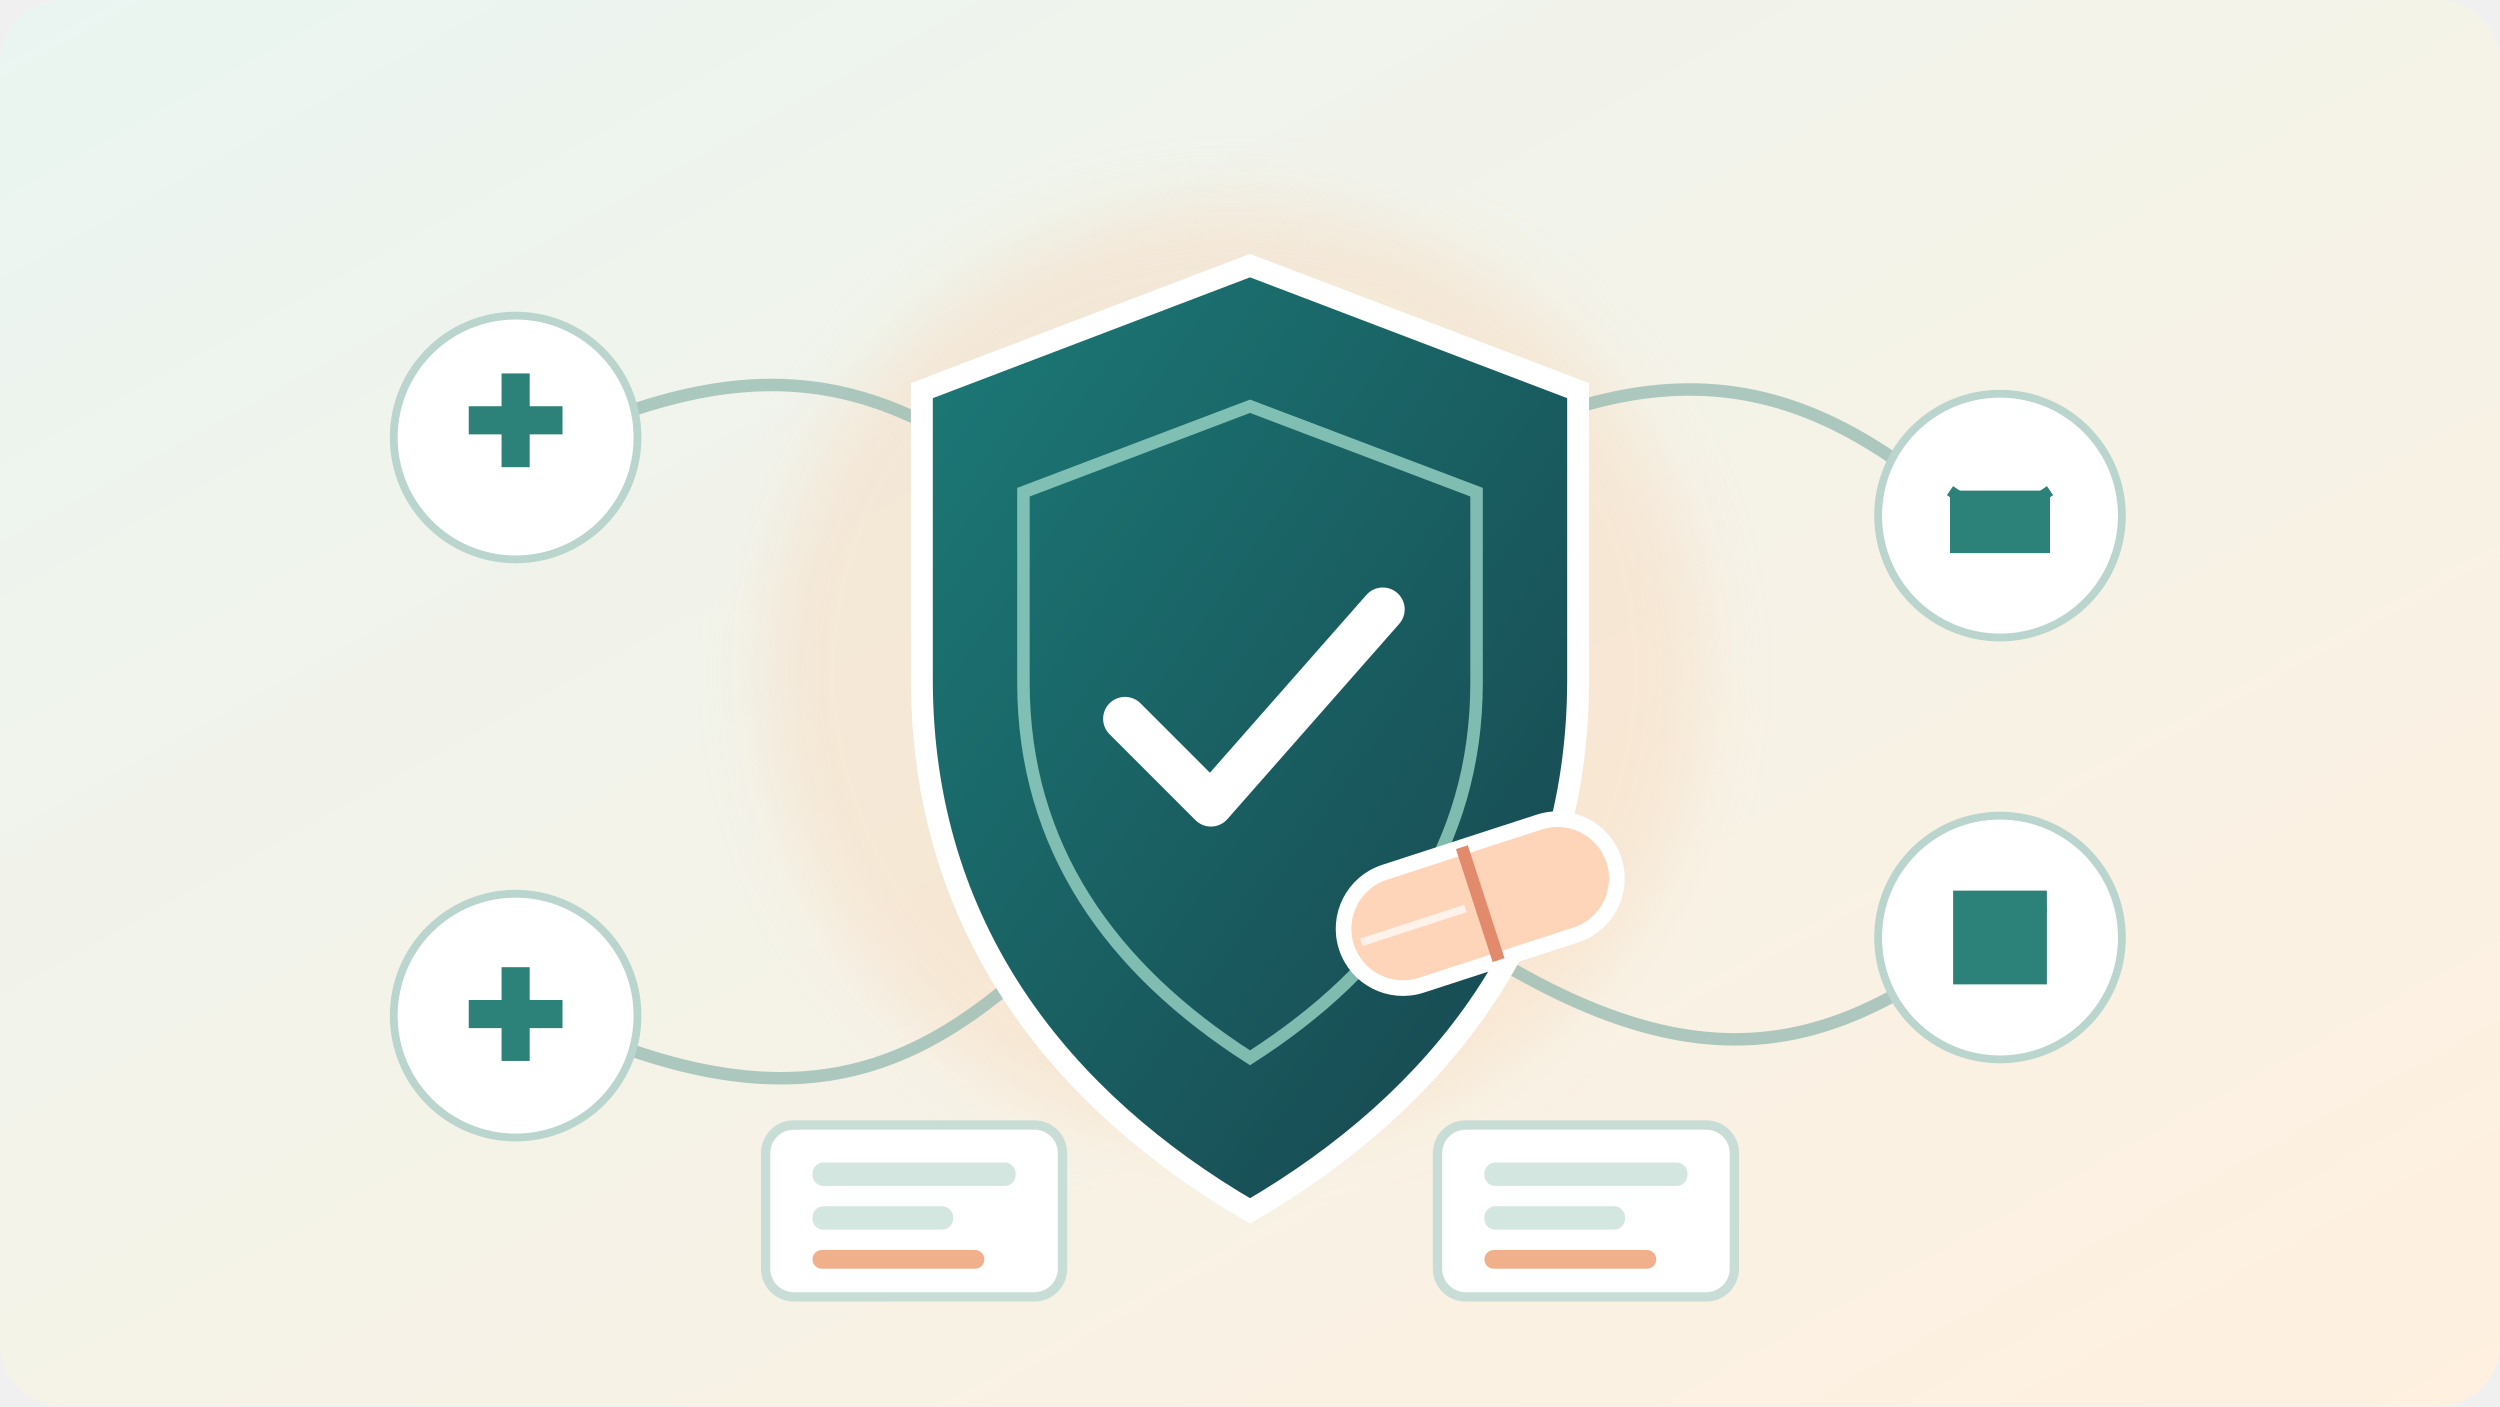
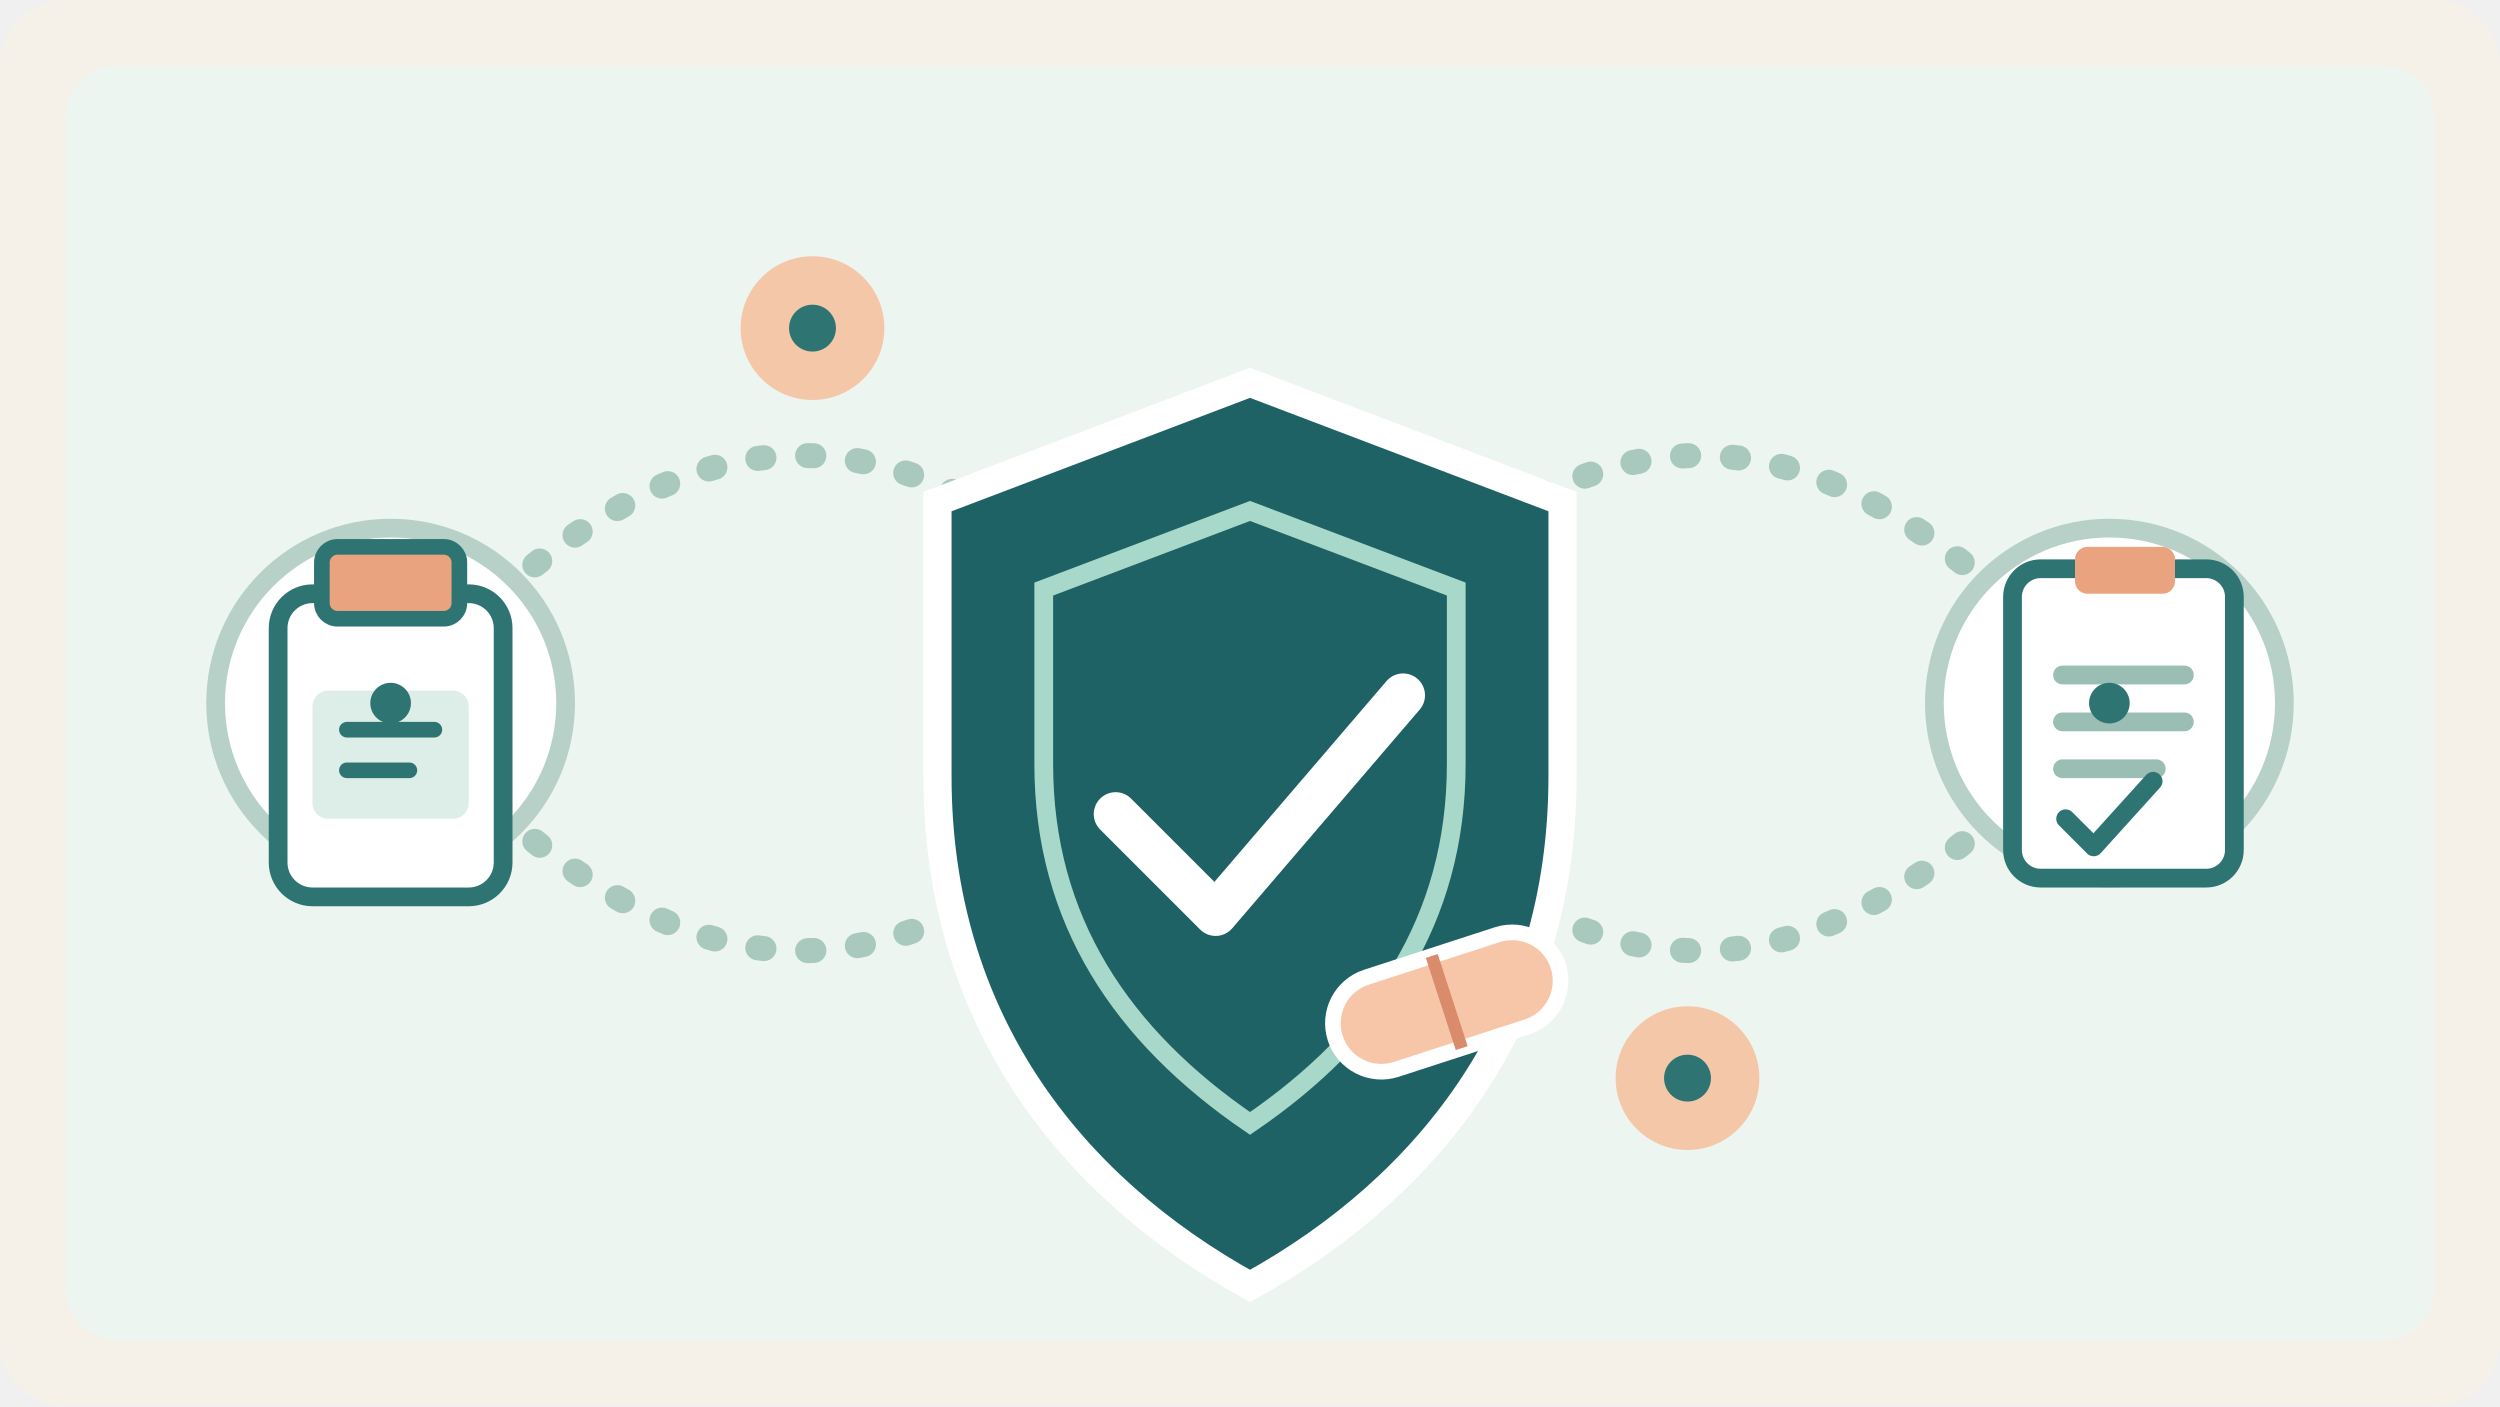
- <svg xmlns="http://www.w3.org/2000/svg" width="1600" height="900" viewBox="0 0 1600 900" role="img" aria-labelledby="t d">
-   <defs>
-     <linearGradient id="bg" x2="1" y2="1">
-       <stop stop-color="#eaf5f1" />
-       <stop offset="1" stop-color="#fff0df" />
-     </linearGradient>
-     <linearGradient id="sh" x2="1" y2="1">
-       <stop stop-color="#1c7b78" />
-       <stop offset="1" stop-color="#17434c" />
-     </linearGradient>
-     <filter id="s">
-       <feGaussianBlur stdDeviation="20" />
-     </filter>
-   </defs>
-   <rect width="1600" height="900" rx="40" fill="url(#bg)" />
-   <circle cx="790" cy="430" r="300" fill="#f9cda9" opacity=".3" filter="url(#s)" />
-   <g fill="none" stroke="#9abdb4" stroke-width="8" stroke-linecap="round" opacity=".8">
-     <path d="M340 290 C500 210 580 250 680 330" />
-     <path d="M920 300 C1080 210 1170 250 1270 340" />
-     <path d="M350 650 C520 730 600 680 690 590" />
-     <path d="M920 590 C1080 700 1170 680 1280 590" />
+ <svg xmlns="http://www.w3.org/2000/svg" width="1600" height="900" viewBox="0 0 1600 900" role="img" aria-labelledby="title desc">
+   <rect width="1600" height="900" rx="42" fill="#f5f1e8" />
+   <rect x="42" y="42" width="1516" height="816" rx="34" fill="#edf5f1" />
+   <path d="M250 450 C430 250 560 250 720 390 M880 390 C1040 250 1170 250 1350 450 M250 450 C430 650 560 650 720 510 M880 510 C1040 650 1170 650 1350 450" fill="none" stroke="#a9c9bf" stroke-width="16" stroke-linecap="round" stroke-dasharray="4 28" />
+   <circle cx="250" cy="450" r="112" fill="#fff" stroke="#b7d1c8" stroke-width="12" />
+   <circle cx="1350" cy="450" r="112" fill="#fff" stroke="#b7d1c8" stroke-width="12" />
+   <circle cx="520" cy="210" r="46" fill="#f5c7a9" />
+   <circle cx="1080" cy="690" r="46" fill="#f5c7a9" />
+   <g transform="translate(158 350)">
+     <rect x="20" y="30" width="144" height="194" rx="22" fill="#fff" stroke="#2d7472" stroke-width="12" />
+     <rect x="48" y="0" width="88" height="46" rx="10" fill="#e9a37f" stroke="#2d7472" stroke-width="10" />
+     <rect x="42" y="92" width="100" height="82" rx="10" fill="#dceee7" />
+     <path d="M64 117h56 M64 143h40" stroke="#2d7472" stroke-width="10" stroke-linecap="round" />
  </g>
-   <g fill="#fff" stroke="#b9d5cd" stroke-width="5">
-     <circle cx="330" cy="280" r="78" />
-     <circle cx="1280" cy="330" r="78" />
-     <circle cx="330" cy="650" r="78" />
-     <circle cx="1280" cy="600" r="78" />
+   <g transform="translate(1270 350)">
+     <rect x="18" y="14" width="142" height="198" rx="18" fill="#fff" stroke="#2d7472" stroke-width="12" />
+     <rect x="58" y="0" width="64" height="30" rx="8" fill="#e9a37f" />
+     <path d="M50 82h78 M50 112h78 M50 142h60" stroke="#9abdb4" stroke-width="12" stroke-linecap="round" />
+     <path d="M52 174l18 18 38-42" fill="none" stroke="#2d7472" stroke-width="12" stroke-linecap="round" stroke-linejoin="round" />
  </g>
-   <g fill="#2c8178">
-     <path d="M300 260h60v18h-60zM321 239h18v60h-18z" />
-     <path d="M1248 314h64v40h-64z" />
-     <path d="M1248 314l32 22 32-22" fill="none" stroke="#2c8178" stroke-width="7" />
-     <path d="M300 640h60v18h-60zM321 619h18v60h-18z" />
-     <path d="M1250 570h60v60h-60z" />
-     <path d="M1260 600l16 16 30-34" fill="none" stroke="#2c8178" stroke-width="8" stroke-linecap="round" stroke-linejoin="round" />
-   </g>
-   <g transform="translate(600 170)">
-     <path d="M200 0L410 80v185c0 160-90 270-210 340C80 535-10 425-10 265V80z" fill="url(#sh)" stroke="#fff" stroke-width="14" />
-     <path d="M200 90l145 55v122c0 105-56 183-145 240-89-57-145-135-145-240V145z" fill="none" stroke="#9ad4c6" stroke-width="8" opacity=".8" />
-     <path d="M120 290l55 55 110-125" fill="none" stroke="#fff" stroke-width="28" stroke-linecap="round" stroke-linejoin="round" />
-     <g transform="translate(250 400) rotate(-18)">
-       <rect x="0" y="0" width="180" height="76" rx="38" fill="#ffd5b9" stroke="#fff" stroke-width="10" />
-       <path d="M90 0v76" stroke="#e28a6c" stroke-width="8" />
-       <path d="M10 38h70" stroke="#fff" stroke-width="5" opacity=".7" />
+   <g transform="translate(610 245)">
+     <path d="M190 0L390 76v176c0 154-84 262-200 326C74 514-10 406-10 252V76z" fill="#1e6265" stroke="#fff" stroke-width="18" />
+     <path d="M190 82l132 50v112c0 100-50 174-132 230-82-56-132-130-132-230V132z" fill="none" stroke="#a8d8c9" stroke-width="12" />
+     <path d="M104 276l64 64 120-140" fill="none" stroke="#fff" stroke-width="28" stroke-linecap="round" stroke-linejoin="round" />
+     <g transform="translate(235 390) rotate(-18)">
+       <rect x="0" y="0" width="150" height="62" rx="31" fill="#f7c5a7" stroke="#fff" stroke-width="10" />
+       <path d="M75 0v62" stroke="#d98b6c" stroke-width="8" />
    </g>
  </g>
-   <g transform="translate(490 720)">
-     <rect x="0" y="0" width="190" height="110" rx="18" fill="#fff" stroke="#c9ddd7" stroke-width="6" />
-     <rect x="30" y="24" width="130" height="15" rx="7" fill="#d3e6df" />
-     <rect x="30" y="52" width="90" height="15" rx="7" fill="#d3e6df" />
-     <rect x="30" y="80" width="110" height="12" rx="6" fill="#f1b08c" />
-   </g>
-   <g transform="translate(920 720)">
-     <rect x="0" y="0" width="190" height="110" rx="18" fill="#fff" stroke="#c9ddd7" stroke-width="6" />
-     <rect x="30" y="24" width="130" height="15" rx="7" fill="#d3e6df" />
-     <rect x="30" y="52" width="90" height="15" rx="7" fill="#d3e6df" />
-     <rect x="30" y="80" width="110" height="12" rx="6" fill="#f1b08c" />
+   <g fill="#2d7472">
+     <circle cx="520" cy="210" r="15" />
+     <circle cx="1080" cy="690" r="15" />
+     <circle cx="250" cy="450" r="13" />
+     <circle cx="1350" cy="450" r="13" />
  </g>
</svg>
